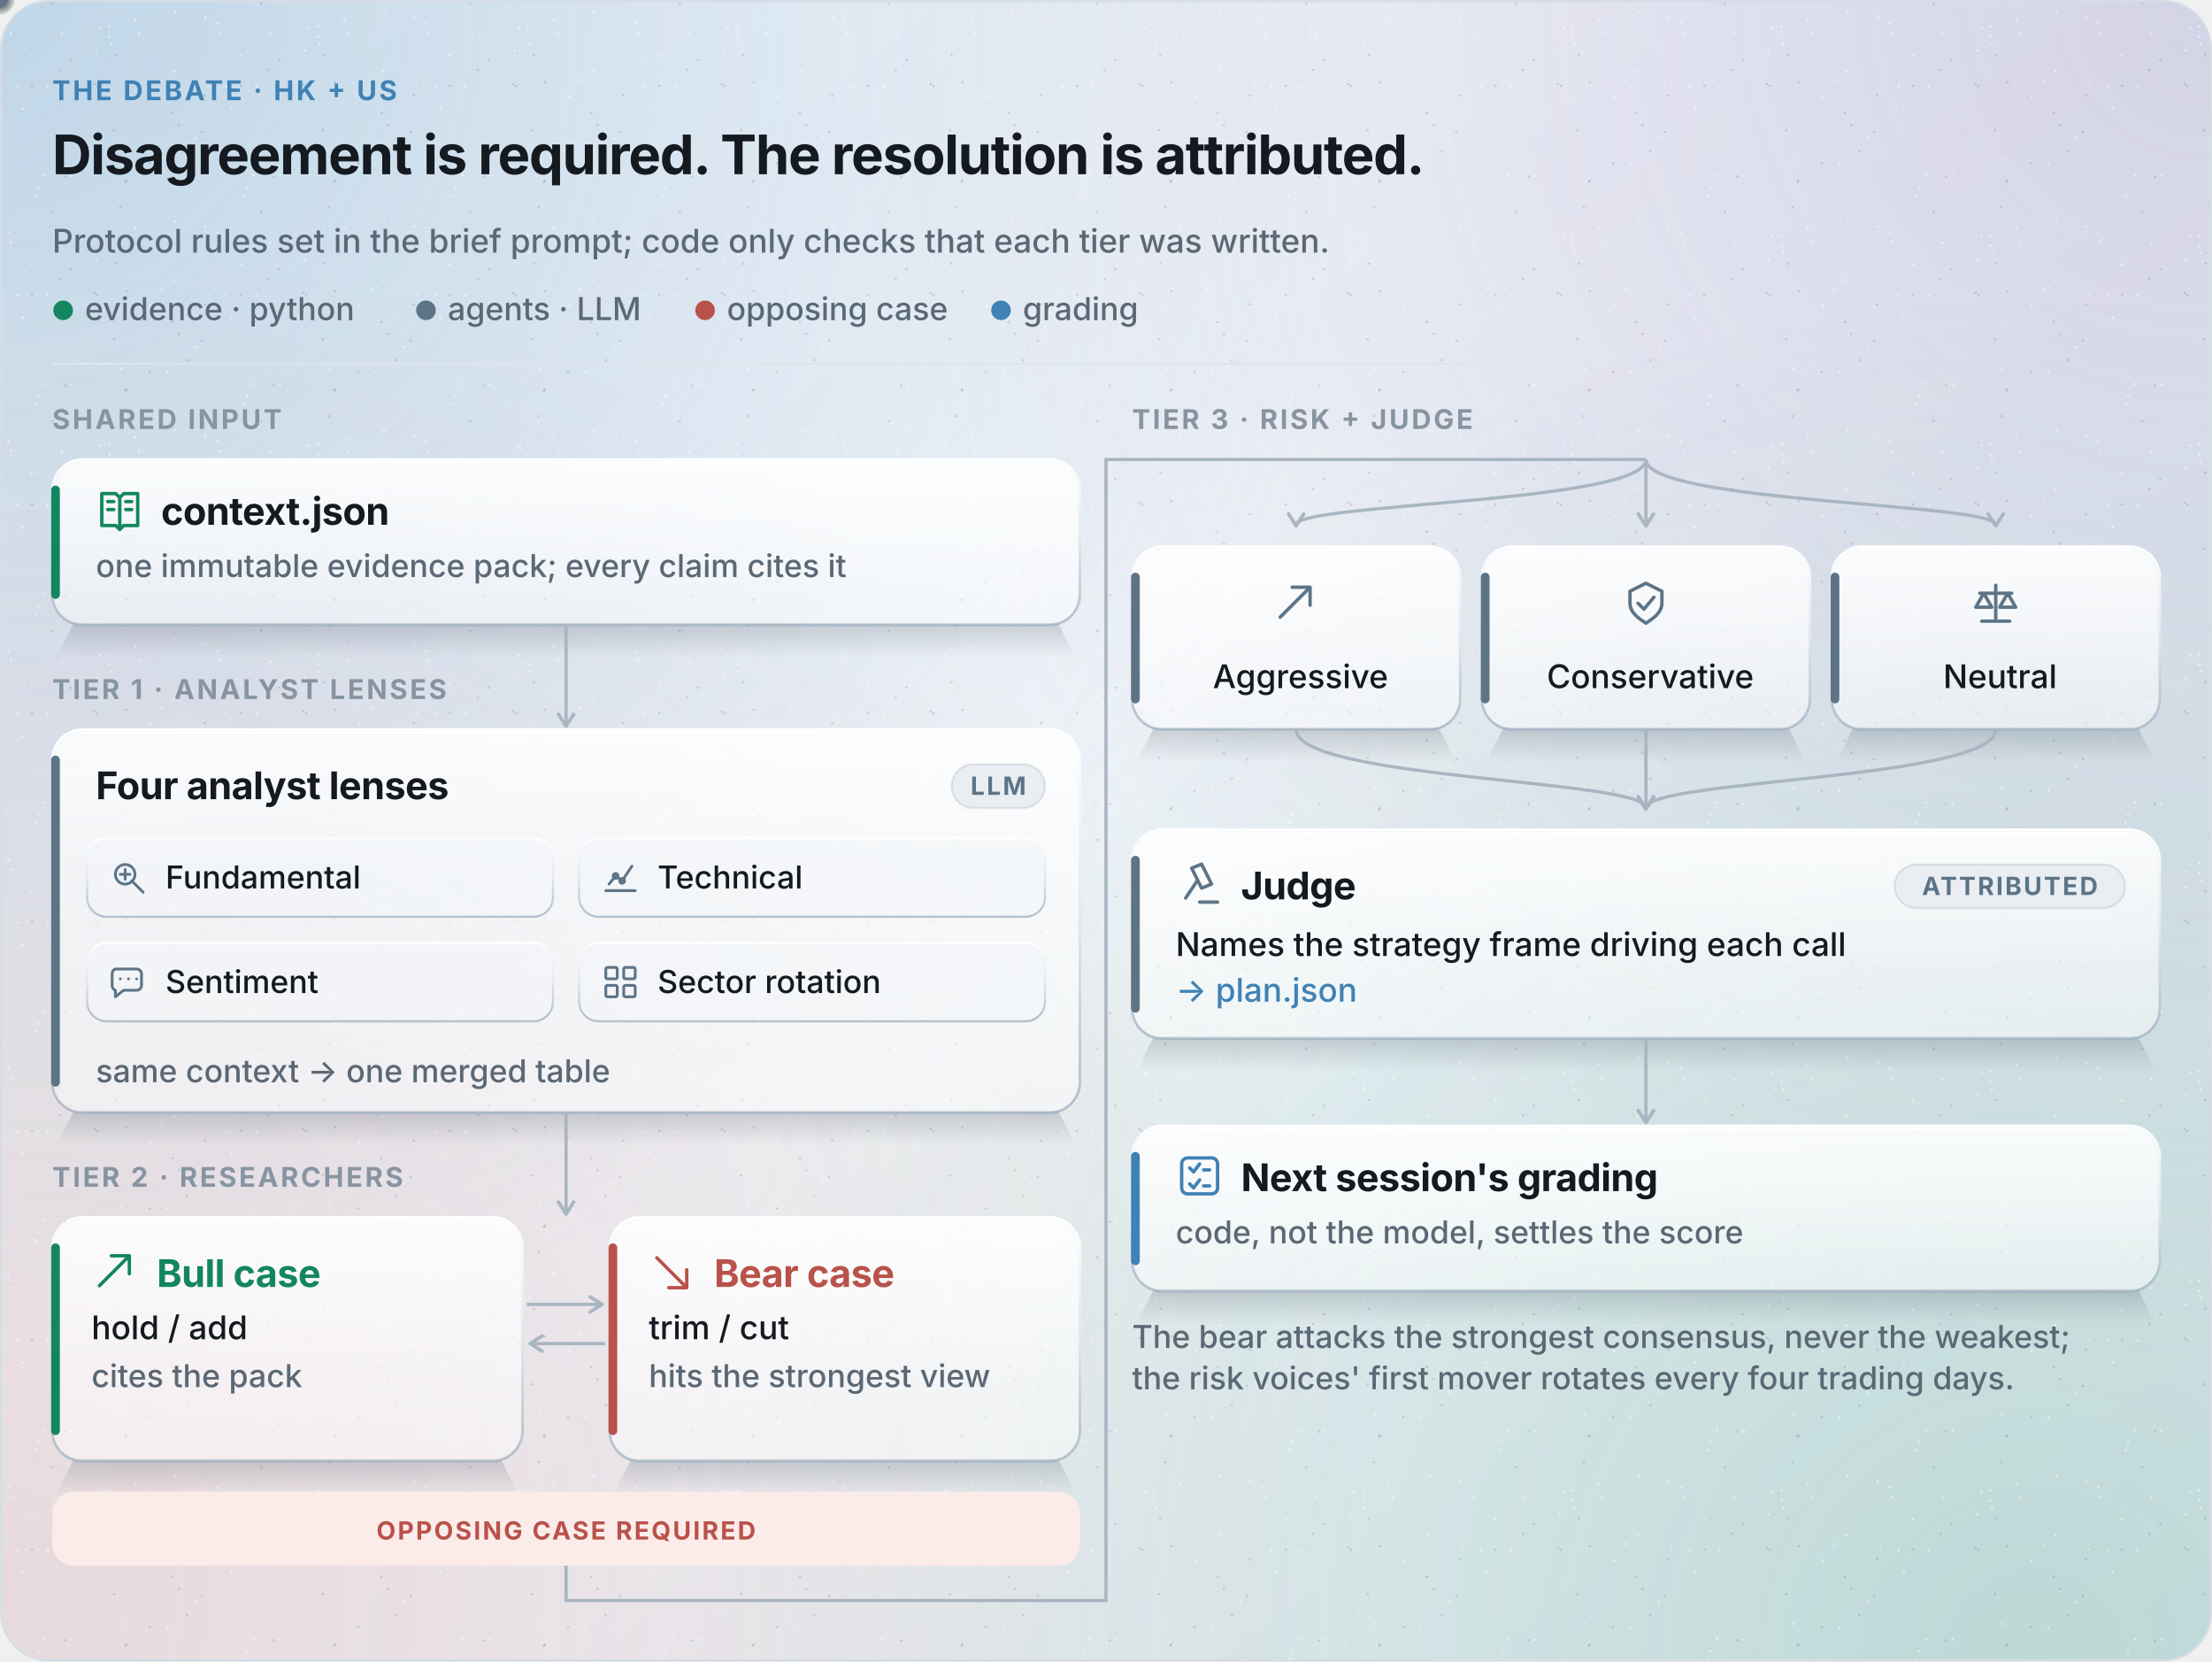
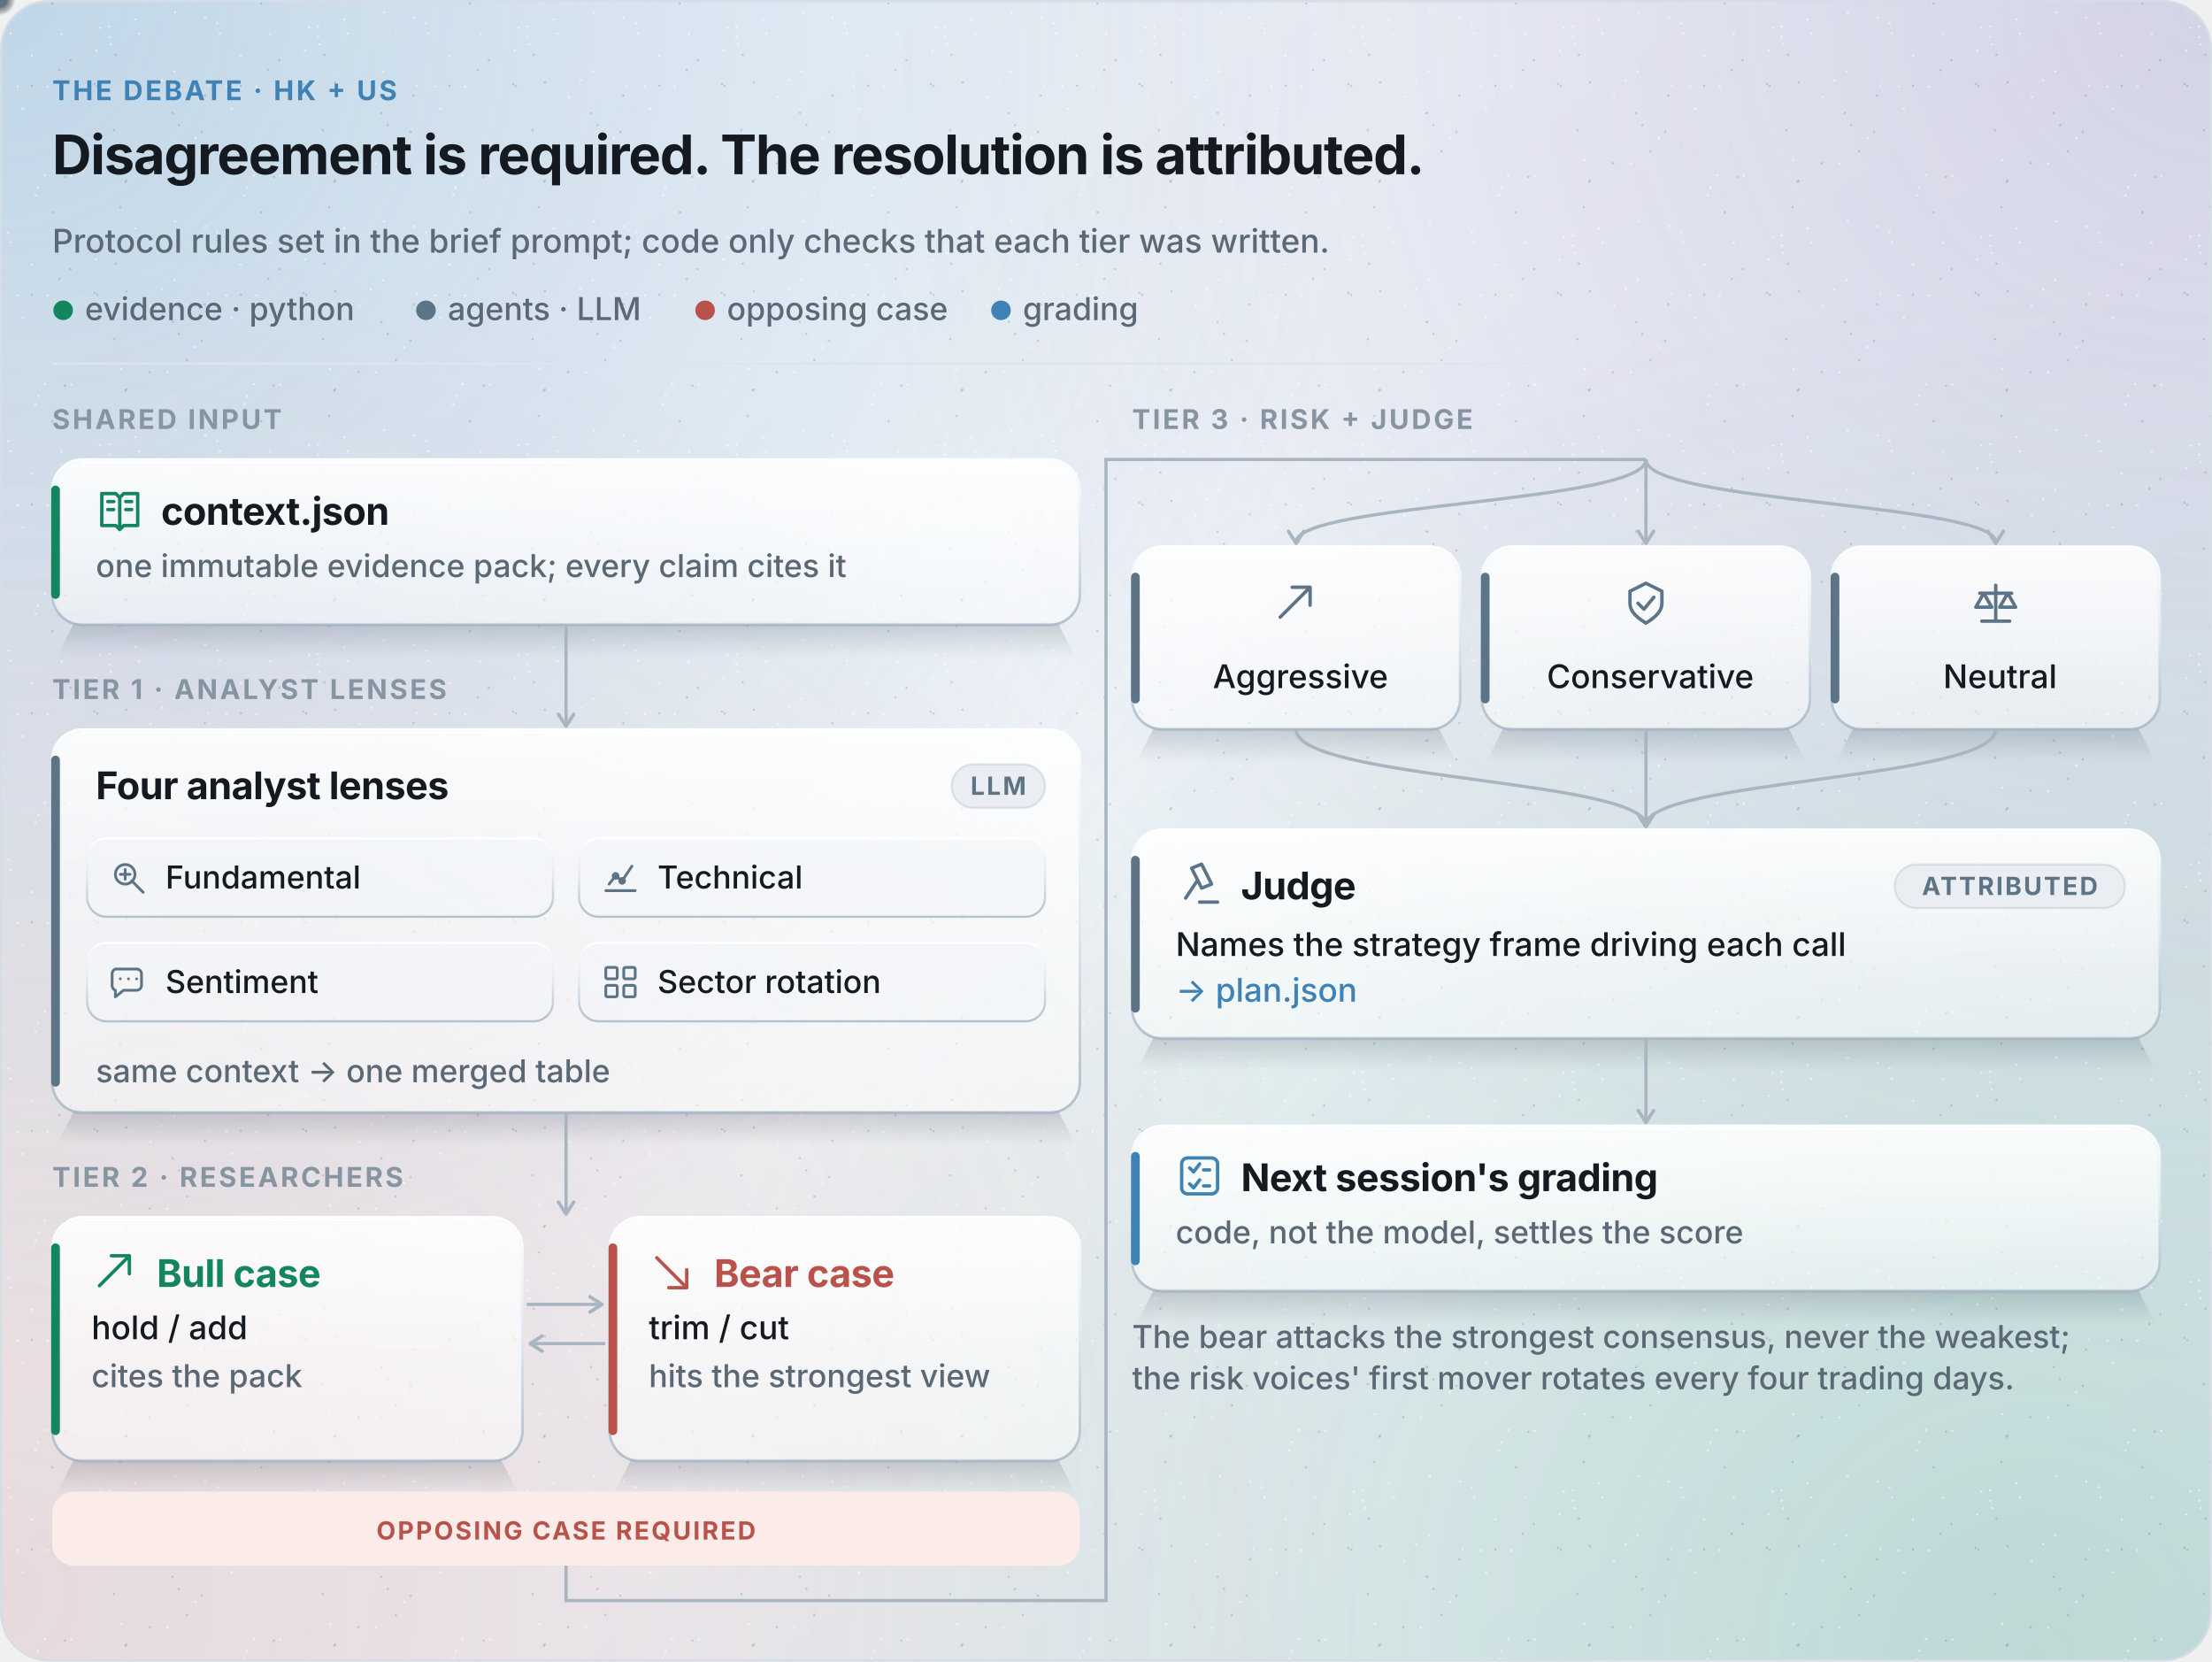
<svg xmlns="http://www.w3.org/2000/svg" xmlns:xlink="http://www.w3.org/1999/xlink" width="1016" height="763" viewBox="0 0 1016 763" role="img" aria-labelledby="title desc">
  <defs>
    <linearGradient id="page" x1="0" y1="0" x2="1" y2="1">
      <stop offset="0" stop-color="#f7f9fc" />
      <stop offset=".6" stop-color="#eef2f7" />
      <stop offset="1" stop-color="#e6ecf3" />
    </linearGradient>
    <radialGradient id="field-blue" cx="0" cy="0" r="629.92" gradientUnits="userSpaceOnUse">
      <stop offset="0" stop-color="#3f82b5" stop-opacity="0.3" />
      <stop offset="1" stop-color="#3f82b5" stop-opacity="0" />
    </radialGradient>
    <radialGradient id="field-violet" cx="1016" cy="0" r="629.92" gradientUnits="userSpaceOnUse">
      <stop offset="0" stop-color="#6f64a8" stop-opacity="0.22" />
      <stop offset="1" stop-color="#6f64a8" stop-opacity="0" />
    </radialGradient>
    <radialGradient id="field-green" cx="934.72" cy="763" r="629.92" gradientUnits="userSpaceOnUse">
      <stop offset="0" stop-color="#13865f" stop-opacity="0.2" />
      <stop offset="1" stop-color="#13865f" stop-opacity="0" />
    </radialGradient>
    <radialGradient id="field-warm" cx="0" cy="732.48" r="629.92" gradientUnits="userSpaceOnUse">
      <stop offset="0" stop-color="#b8524a" stop-opacity="0.16" />
      <stop offset="1" stop-color="#b8524a" stop-opacity="0" />
    </radialGradient>
    <pattern id="grain" width="96" height="96" patternUnits="userSpaceOnUse">
      <circle cx="32.83" cy="80.8" r=".55" fill="#ffffff" fill-opacity=".5" />
      <circle cx="21.85" cy="39.82" r=".55" fill="#ffffff" fill-opacity=".5" />
      <circle cx="29.91" cy="81.24" r=".55" fill="#22303c" fill-opacity=".16" />
      <circle cx="44.21" cy="23.3" r=".55" fill="#ffffff" fill-opacity=".5" />
      <circle cx="94.19" cy="43.92" r=".55" fill="#22303c" fill-opacity=".16" />
      <circle cx="14.73" cy="39.42" r=".55" fill="#22303c" fill-opacity=".16" />
      <circle cx="32.39" cy="27.72" r=".55" fill="#22303c" fill-opacity=".16" />
      <circle cx="44.77" cy="39.54" r=".55" fill="#22303c" fill-opacity=".16" />
      <circle cx="55.71" cy="73.6" r=".55" fill="#ffffff" fill-opacity=".5" />
      <circle cx="80.57" cy="5.74" r=".55" fill="#ffffff" fill-opacity=".5" />
      <circle cx="74.55" cy="36.92" r=".55" fill="#ffffff" fill-opacity=".5" />
      <circle cx="58.13" cy="37.86" r=".55" fill="#22303c" fill-opacity=".16" />
      <circle cx="53.07" cy="25.2" r=".55" fill="#22303c" fill-opacity=".16" />
      <circle cx="27.37" cy="32.22" r=".55" fill="#22303c" fill-opacity=".16" />
      <circle cx="10.47" cy="49.96" r=".55" fill="#ffffff" fill-opacity=".5" />
      <circle cx="24.13" cy="1.62" r=".55" fill="#22303c" fill-opacity=".16" />
      <circle cx="58.11" cy="83.04" r=".55" fill="#22303c" fill-opacity=".16" />
      <circle cx="50.97" cy="20.3" r=".55" fill="#ffffff" fill-opacity=".5" />
      <circle cx="28.31" cy="15.64" r=".55" fill="#ffffff" fill-opacity=".5" />
      <circle cx="82.29" cy="57.54" r=".55" fill="#22303c" fill-opacity=".16" />
      <circle cx="8.11" cy="39.76" r=".55" fill="#ffffff" fill-opacity=".5" />
      <circle cx="50.25" cy="12.22" r=".55" fill="#ffffff" fill-opacity=".5" />
      <circle cx="3.91" cy="10.76" r=".55" fill="#ffffff" fill-opacity=".5" />
      <circle cx="68.77" cy="75.06" r=".55" fill="#22303c" fill-opacity=".16" />
      <circle cx="50.27" cy="16.96" r=".55" fill="#ffffff" fill-opacity=".5" />
      <circle cx="17.53" cy="86.06" r=".55" fill="#ffffff" fill-opacity=".5" />
      <circle cx="79.35" cy="51.96" r=".55" fill="#22303c" fill-opacity=".16" />
      <circle cx="85.97" cy="69.54" r=".55" fill="#22303c" fill-opacity=".16" />
      <circle cx="55.31" cy="95.28" r=".55" fill="#22303c" fill-opacity=".16" />
      <circle cx="20.65" cy="80.54" r=".55" fill="#ffffff" fill-opacity=".5" />
      <circle cx="52.39" cy="59.88" r=".55" fill="#22303c" fill-opacity=".16" />
      <circle cx="62.21" cy="8.98" r=".55" fill="#ffffff" fill-opacity=".5" />
      <circle cx="89.79" cy="63.52" r=".55" fill="#ffffff" fill-opacity=".5" />
      <circle cx="80.09" cy="32.78" r=".55" fill="#ffffff" fill-opacity=".5" />
      <circle cx="4.95" cy="15.32" r=".55" fill="#ffffff" fill-opacity=".5" />
      <circle cx="76.85" cy="75.14" r=".55" fill="#ffffff" fill-opacity=".5" />
      <circle cx="69.23" cy="44.56" r=".55" fill="#ffffff" fill-opacity=".5" />
      <circle cx="57.61" cy="83.58" r=".55" fill="#22303c" fill-opacity=".16" />
      <circle cx="16.39" cy="89.8" r=".55" fill="#ffffff" fill-opacity=".5" />
      <circle cx="92.77" cy="60.66" r=".55" fill="#22303c" fill-opacity=".16" />
      <circle cx="46.11" cy="12.8" r=".55" fill="#ffffff" fill-opacity=".5" />
      <circle cx="14.65" cy="25.58" r=".55" fill="#ffffff" fill-opacity=".5" />
      <circle cx="94.39" cy="8.12" r=".55" fill="#ffffff" fill-opacity=".5" />
      <circle cx="63.89" cy="15.46" r=".55" fill="#ffffff" fill-opacity=".5" />
      <circle cx="43.47" cy="38.64" r=".55" fill="#22303c" fill-opacity=".16" />
      <circle cx="95.85" cy="39.26" r=".55" fill="#ffffff" fill-opacity=".5" />
    </pattern>
    <linearGradient id="glass" x1="0" y1="0" x2="0" y2="1">
      <stop offset="0" stop-color="#ffffff" stop-opacity=".74" />
      <stop offset="1" stop-color="#ffffff" stop-opacity=".48" />
    </linearGradient>
    <linearGradient id="glass-blue" x1="0" y1="0" x2="0" y2="1">
      <stop offset="0" stop-color="#e8f1f8" stop-opacity=".88" />
      <stop offset="1" stop-color="#e8f1f8" stop-opacity=".60" />
    </linearGradient>
    <linearGradient id="glass-green" x1="0" y1="0" x2="0" y2="1">
      <stop offset="0" stop-color="#e6f4ee" stop-opacity=".88" />
      <stop offset="1" stop-color="#e6f4ee" stop-opacity=".60" />
    </linearGradient>
    <linearGradient id="glass-warm" x1="0" y1="0" x2="0" y2="1">
      <stop offset="0" stop-color="#fbecea" stop-opacity=".88" />
      <stop offset="1" stop-color="#fbecea" stop-opacity=".60" />
    </linearGradient>
    <linearGradient id="glass-slate" x1="0" y1="0" x2="0" y2="1">
      <stop offset="0" stop-color="#eaeef2" stop-opacity=".88" />
      <stop offset="1" stop-color="#eaeef2" stop-opacity=".60" />
    </linearGradient>
    <linearGradient id="glass-violet" x1="0" y1="0" x2="0" y2="1">
      <stop offset="0" stop-color="#efedf7" stop-opacity=".88" />
      <stop offset="1" stop-color="#efedf7" stop-opacity=".60" />
    </linearGradient>
    <linearGradient id="sheen" x1="0" y1="0" x2="0" y2="1">
      <stop offset="0" stop-color="#ffffff" stop-opacity=".55" />
      <stop offset="1" stop-color="#ffffff" stop-opacity="0" />
    </linearGradient>
    <linearGradient id="rim" x1="0" y1="0" x2="0" y2="1">
      <stop offset="0" stop-color="#ffffff" stop-opacity=".95" />
      <stop offset=".5" stop-color="#dfe7ef" stop-opacity=".9" />
      <stop offset="1" stop-color="#9fb0c0" stop-opacity=".75" />
    </linearGradient>
    <linearGradient id="lift" x1="0" y1="0" x2="0" y2="1">
      <stop offset="0" stop-color="#1c2b3a" stop-opacity=".17" />
      <stop offset="1" stop-color="#1c2b3a" stop-opacity="0" />
    </linearGradient>
    <linearGradient id="rule" x1="24" y1="0" x2="992" y2="0" gradientUnits="userSpaceOnUse">
      <stop offset=".5" stop-color="#dde4eb" />
      <stop offset="1" stop-color="#dde4eb" stop-opacity="0" />
    </linearGradient>
    <radialGradient id="glow-blue">
      <stop offset=".4" stop-color="#3f82b5" stop-opacity=".36" />
      <stop offset=".72" stop-color="#3f82b5" stop-opacity=".14" />
      <stop offset="1" stop-color="#3f82b5" stop-opacity="0" />
    </radialGradient>
    <radialGradient id="glow-green">
      <stop offset=".4" stop-color="#13865f" stop-opacity=".36" />
      <stop offset=".72" stop-color="#13865f" stop-opacity=".14" />
      <stop offset="1" stop-color="#13865f" stop-opacity="0" />
    </radialGradient>
    <radialGradient id="glow-warm">
      <stop offset=".4" stop-color="#b8524a" stop-opacity=".36" />
      <stop offset=".72" stop-color="#b8524a" stop-opacity=".14" />
      <stop offset="1" stop-color="#b8524a" stop-opacity="0" />
    </radialGradient>
    <radialGradient id="glow-slate">
      <stop offset=".4" stop-color="#5d7487" stop-opacity=".36" />
      <stop offset=".72" stop-color="#5d7487" stop-opacity=".14" />
      <stop offset="1" stop-color="#5d7487" stop-opacity="0" />
    </radialGradient>
    <radialGradient id="glow-violet">
      <stop offset=".4" stop-color="#6f64a8" stop-opacity=".36" />
      <stop offset=".72" stop-color="#6f64a8" stop-opacity=".14" />
      <stop offset="1" stop-color="#6f64a8" stop-opacity="0" />
    </radialGradient>
    <marker id="arr" markerWidth="10" markerHeight="10" refX="6" refY="5" orient="auto" markerUnits="userSpaceOnUse">
      <path d="M1 1.5L6.5 5L1 8.5" fill="none" stroke="#a9b6c2" stroke-width="1.6" stroke-linecap="round" stroke-linejoin="round" />
    </marker>
    <style>text{font-family:-apple-system,BlinkMacSystemFont,"SF Pro Text","Segoe UI",Inter,Roboto,"Helvetica Neue",Arial,sans-serif}.kick{font-size:12.5px;font-weight:700}.title{font-size:25px;font-weight:750}.sub{font-size:15px;font-weight:450}.h{font-size:17.5px;font-weight:700}.b{font-size:15px;font-weight:450}.m{font-size:14.5px;font-weight:450}.code{font-size:13.5px;font-weight:500}.tag{font-size:11.5px;font-weight:700}.kick{letter-spacing:1.1px}.title{letter-spacing:-.5px}.h{letter-spacing:-.2px}.tag{letter-spacing:.9px}.code{font-family:ui-monospace,SFMono-Regular,Menlo,Consolas,"Liberation Mono",monospace}.breathe{animation:breathe 2.4s ease-in-out infinite}@keyframes breathe{50%{opacity:.35}}@media (prefers-reduced-motion:reduce){.pulse{display:none}.breathe,.sweep{animation:none}}</style>
  </defs>
  <rect x=".5" y=".5" width="1015" height="762" rx="22" fill="url(#page)" />
  <rect x=".5" y=".5" width="1015" height="762" rx="22" fill="url(#field-blue)" />
  <rect x=".5" y=".5" width="1015" height="762" rx="22" fill="url(#field-violet)" />
  <rect x=".5" y=".5" width="1015" height="762" rx="22" fill="url(#field-green)" />
  <rect x=".5" y=".5" width="1015" height="762" rx="22" fill="url(#field-warm)" />
  <rect x=".5" y=".5" width="1015" height="762" rx="22" fill="url(#grain)" stroke="#d5dde6" />
  <text x="24" y="46" class="kick">
    <tspan fill="#3f82b5">THE DEBATE · HK + US</tspan>
  </text>
  <text x="24" y="80" class="title">
    <tspan fill="#151a21">Disagreement is required. The resolution is attributed.</tspan>
  </text>
  <text x="24" y="116" class="sub">
    <tspan fill="#5b6875">Protocol rules set in the brief prompt; code only checks that each tier was written.</tspan>
  </text>
  <circle cx="29" cy="142.5" r="4.5" fill="#13865f" />
  <text x="39" y="147" class="m">
    <tspan fill="#5b6875">evidence · python</tspan>
  </text>
  <circle cx="195.645" cy="142.5" r="4.5" fill="#5d7487" />
  <text x="205.645" y="147" class="m">
    <tspan fill="#5b6875">agents · LLM</tspan>
  </text>
  <circle cx="323.865" cy="142.5" r="4.5" fill="#b8524a" />
  <text x="333.865" y="147" class="m">
    <tspan fill="#5b6875">opposing case</tspan>
  </text>
  <circle cx="459.77" cy="142.5" r="4.5" fill="#3f82b5" />
  <text x="469.77" y="147" class="m">
    <tspan fill="#5b6875">grading</tspan>
  </text>
  <path d="M24 167H992" stroke="url(#rule)" />
  <g transform="translate(0 0)">
    <text x="24" y="197" class="kick">
      <tspan fill="#8794a1">SHARED INPUT</tspan>
    </text>
    <path d="M34 286H486L494 302H26Z" fill="url(#lift)" />
    <rect x="24" y="211" width="472" height="76" rx="14" fill="url(#glass)" stroke="url(#rim)" stroke-width="1.2" />
    <rect class="sheen" x="25" y="212" width="470" height="64" rx="13" fill="url(#sheen)" />
    <path d="M38 212.4H482" stroke="#ffffff" stroke-opacity=".95" stroke-linecap="round" />
    <path d="M25.5 225V273" stroke="#13865f" stroke-width="4" stroke-linecap="round" />
    <g class="hero-icon" data-icon="book" transform="translate(44 223) scale(0.916667)" fill="none" stroke="#13865f" stroke-width="1.7" stroke-linecap="round" stroke-linejoin="round" aria-hidden="true">
      <path d="M3 4h7l2 2 2-2h7v16h-7l-2 2-2-2H3ZM12 6v16M6 8h3m-3 4h3m6-4h3m-3 4h3" />
    </g>
    <text x="74" y="241" class="h">
      <tspan fill="#151a21">context.json</tspan>
    </text>
    <text x="44" y="265" class="m">
      <tspan fill="#5b6875">one immutable evidence pack; every claim cites it</tspan>
    </text>
    <text x="24" y="321" class="kick">
      <tspan fill="#8794a1">TIER 1 · ANALYST LENSES</tspan>
    </text>
    <path id="w1" d="M260 287V333" fill="none" stroke="#a9b6c2" stroke-width="1.5" marker-end="url(#arr)" />
    <circle class="pulse" r="7" fill="url(#glow-slate)">
      <animateMotion dur="2.2s" begin="0.00s" repeatCount="indefinite" keyPoints="0;1" keyTimes="0;1" calcMode="spline" keySplines=".45 0 .55 1">
        <mpath href="#w1" xlink:href="#w1" />
      </animateMotion>
    </circle>
    <circle class="pulse" r="3.4" fill="#5d7487">
      <animateMotion dur="2.2s" begin="0.00s" repeatCount="indefinite" keyPoints="0;1" keyTimes="0;1" calcMode="spline" keySplines=".45 0 .55 1">
        <mpath href="#w1" xlink:href="#w1" />
      </animateMotion>
    </circle>
    <path d="M34 510H486L494 526H26Z" fill="url(#lift)" />
    <rect x="24" y="335" width="472" height="176" rx="14" fill="url(#glass)" stroke="url(#rim)" stroke-width="1.2" />
    <rect class="sheen" x="25" y="336" width="470" height="64" rx="13" fill="url(#sheen)" />
    <path d="M38 336.4H482" stroke="#ffffff" stroke-opacity=".95" stroke-linecap="round" />
    <path d="M25.5 349V497" stroke="#5d7487" stroke-width="4" stroke-linecap="round" />
    <text x="44" y="367" class="h">
      <tspan fill="#151a21">Four analyst lenses</tspan>
    </text>
    <rect x="437.09" y="351" width="42.91" height="20" rx="10" fill="#eaeef2" stroke="#5d7487" stroke-opacity=".16" />
    <text x="458.545" y="365" class="tag" text-anchor="middle">
      <tspan fill="#5d7487">LLM</tspan>
    </text>
    <rect x="40" y="385" width="214" height="36" rx="9" fill="#f2f5f8" fill-opacity=".62" stroke="url(#rim)" />
    <g class="hero-icon" data-icon="lens" transform="translate(50 394) scale(0.75)" fill="none" stroke="#5d7487" stroke-width="1.7" stroke-linecap="round" stroke-linejoin="round" aria-hidden="true">
      <circle cx="10" cy="10" r="6" />
      <path d="M14 14l7 7M7 10h6m-3-3v6" />
    </g>
    <text x="76" y="408" class="m">
      <tspan fill="#151a21">Fundamental</tspan>
    </text>
    <rect x="266" y="385" width="214" height="36" rx="9" fill="#f2f5f8" fill-opacity=".62" stroke="url(#rim)" />
    <g class="hero-icon" data-icon="factor" transform="translate(276 394) scale(0.75)" fill="none" stroke="#5d7487" stroke-width="1.7" stroke-linecap="round" stroke-linejoin="round" aria-hidden="true">
      <path d="M3 20h18M5 16l4-5 4 3 6-9" />
      <circle cx="9" cy="11" r="1.5" />
      <circle cx="13" cy="14" r="1.5" />
    </g>
    <text x="302" y="408" class="m">
      <tspan fill="#151a21">Technical</tspan>
    </text>
    <rect x="40" y="433" width="214" height="36" rx="9" fill="#f2f5f8" fill-opacity=".62" stroke="url(#rim)" />
    <g class="hero-icon" data-icon="chat" transform="translate(50 442) scale(0.75)" fill="none" stroke="#5d7487" stroke-width="1.7" stroke-linecap="round" stroke-linejoin="round" aria-hidden="true">
      <path d="M4 4h13a3 3 0 0 1 3 3v7a3 3 0 0 1-3 3H9l-5 4v-4a3 3 0 0 1-2-3V7a3 3 0 0 1 2-3Z" />
      <path d="M7 10h.01m5 0h.01m5 0h.01" />
    </g>
    <text x="76" y="456" class="m">
      <tspan fill="#151a21">Sentiment</tspan>
    </text>
    <rect x="266" y="433" width="214" height="36" rx="9" fill="#f2f5f8" fill-opacity=".62" stroke="url(#rim)" />
    <g class="hero-icon" data-icon="sector" transform="translate(276 442) scale(0.75)" fill="none" stroke="#5d7487" stroke-width="1.7" stroke-linecap="round" stroke-linejoin="round" aria-hidden="true">
      <rect x="3" y="3" width="7" height="7" rx="1" />
      <rect x="14" y="3" width="7" height="7" rx="1" />
      <rect x="3" y="14" width="7" height="7" rx="1" />
      <rect x="14" y="14" width="7" height="7" rx="1" />
    </g>
    <text x="302" y="456" class="m">
      <tspan fill="#151a21">Sector rotation</tspan>
    </text>
    <text x="44" y="497" class="m">
      <tspan fill="#5b6875">same context → one merged table</tspan>
    </text>
    <text x="24" y="545" class="kick">
      <tspan fill="#8794a1">TIER 2 · RESEARCHERS</tspan>
    </text>
    <path id="w2" d="M260 511V557" fill="none" stroke="#a9b6c2" stroke-width="1.5" marker-end="url(#arr)" />
    <circle class="pulse" r="7" fill="url(#glow-slate)">
      <animateMotion dur="2.2s" begin="0.00s" repeatCount="indefinite" keyPoints="0;1" keyTimes="0;1" calcMode="spline" keySplines=".45 0 .55 1">
        <mpath href="#w2" xlink:href="#w2" />
      </animateMotion>
    </circle>
    <circle class="pulse" r="3.4" fill="#5d7487">
      <animateMotion dur="2.2s" begin="0.00s" repeatCount="indefinite" keyPoints="0;1" keyTimes="0;1" calcMode="spline" keySplines=".45 0 .55 1">
        <mpath href="#w2" xlink:href="#w2" />
      </animateMotion>
    </circle>
    <path d="M34 670H230L238 686H26Z" fill="url(#lift)" />
    <rect x="24" y="559" width="216" height="112" rx="14" fill="url(#glass)" stroke="url(#rim)" stroke-width="1.2" />
    <rect class="sheen" x="25" y="560" width="214" height="64" rx="13" fill="url(#sheen)" />
    <path d="M38 560.4H226" stroke="#ffffff" stroke-opacity=".95" stroke-linecap="round" />
    <path d="M25.5 573V657" stroke="#13865f" stroke-width="4" stroke-linecap="round" />
    <g class="hero-icon" data-icon="up" transform="translate(42 573) scale(0.916667)" fill="none" stroke="#13865f" stroke-width="1.7" stroke-linecap="round" stroke-linejoin="round" aria-hidden="true">
      <path d="M4 19L19 4M10 4h9v9" />
    </g>
    <text x="72" y="591" class="h">
      <tspan fill="#13865f">Bull case</tspan>
    </text>
    <text x="42" y="615" class="b">
      <tspan fill="#151a21">hold / add</tspan>
    </text>
    <text x="42" y="637" class="m">
      <tspan fill="#5b6875">cites the pack</tspan>
    </text>
    <path d="M290 670H486L494 686H282Z" fill="url(#lift)" />
    <rect x="280" y="559" width="216" height="112" rx="14" fill="url(#glass)" stroke="url(#rim)" stroke-width="1.2" />
    <rect class="sheen" x="281" y="560" width="214" height="64" rx="13" fill="url(#sheen)" />
    <path d="M294 560.4H482" stroke="#ffffff" stroke-opacity=".95" stroke-linecap="round" />
    <path d="M281.5 573V657" stroke="#b8524a" stroke-width="4" stroke-linecap="round" />
    <g class="hero-icon" data-icon="down" transform="translate(298 573) scale(0.916667)" fill="none" stroke="#b8524a" stroke-width="1.7" stroke-linecap="round" stroke-linejoin="round" aria-hidden="true">
      <path d="M4 5l15 15M10 20h9v-9" />
    </g>
    <text x="328" y="591" class="h">
      <tspan fill="#b8524a">Bear case</tspan>
    </text>
    <text x="298" y="615" class="b">
      <tspan fill="#151a21">trim / cut</tspan>
    </text>
    <text x="298" y="637" class="m">
      <tspan fill="#5b6875">hits the strongest view</tspan>
    </text>
    <path id="w3" d="M242 599H276" fill="none" stroke="#a9b6c2" stroke-width="1.5" marker-end="url(#arr)" />
    <circle class="pulse" r="7" fill="url(#glow-green)">
      <animateMotion dur="1.3s" begin="0.00s" repeatCount="indefinite" keyPoints="0;1" keyTimes="0;1" calcMode="spline" keySplines=".45 0 .55 1">
        <mpath href="#w3" xlink:href="#w3" />
      </animateMotion>
    </circle>
    <circle class="pulse" r="3.4" fill="#13865f">
      <animateMotion dur="1.3s" begin="0.00s" repeatCount="indefinite" keyPoints="0;1" keyTimes="0;1" calcMode="spline" keySplines=".45 0 .55 1">
        <mpath href="#w3" xlink:href="#w3" />
      </animateMotion>
    </circle>
    <path id="w4" d="M278 617H244" fill="none" stroke="#a9b6c2" stroke-width="1.5" marker-end="url(#arr)" />
    <circle class="pulse" r="7" fill="url(#glow-warm)">
      <animateMotion dur="1.3s" begin="-0.65s" repeatCount="indefinite" keyPoints="0;1" keyTimes="0;1" calcMode="spline" keySplines=".45 0 .55 1">
        <mpath href="#w4" xlink:href="#w4" />
      </animateMotion>
    </circle>
    <circle class="pulse" r="3.4" fill="#b8524a">
      <animateMotion dur="1.3s" begin="-0.65s" repeatCount="indefinite" keyPoints="0;1" keyTimes="0;1" calcMode="spline" keySplines=".45 0 .55 1">
        <mpath href="#w4" xlink:href="#w4" />
      </animateMotion>
    </circle>
    <rect x="24" y="685" width="472" height="34" rx="10" fill="#fbecea" />
    <text x="260" y="707" class="tag" text-anchor="middle">
      <tspan fill="#b8524a">OPPOSING CASE REQUIRED</tspan>
    </text>
  </g>
  <path id="w5" d="M260 719V735H508V211H756" fill="none" stroke="#a9b6c2" stroke-width="1.5" />
  <circle class="pulse" r="7" fill="url(#glow-slate)">
    <animateMotion dur="3.2s" begin="0.00s" repeatCount="indefinite" keyPoints="0;1" keyTimes="0;1" calcMode="spline" keySplines=".45 0 .55 1">
      <mpath href="#w5" xlink:href="#w5" />
    </animateMotion>
  </circle>
  <circle class="pulse" r="3.4" fill="#5d7487">
    <animateMotion dur="3.2s" begin="0.00s" repeatCount="indefinite" keyPoints="0;1" keyTimes="0;1" calcMode="spline" keySplines=".45 0 .55 1">
      <mpath href="#w5" xlink:href="#w5" />
    </animateMotion>
  </circle>
  <g transform="translate(496 -556)">
    <text x="24" y="753" class="kick">
      <tspan fill="#8794a1">TIER 3 · RISK + JUDGE</tspan>
    </text>
-     <path id="w6" d="M260 767C260 787 99.333 787 99.333 797" fill="none" stroke="#a9b6c2" stroke-width="1.5" marker-end="url(#arr)" />
+     <path id="w6" d="M260 767C260 787 99.333 787 99.333 805" fill="none" stroke="#a9b6c2" stroke-width="1.5" marker-end="url(#arr)" />
    <circle class="pulse" r="7" fill="url(#glow-slate)">
      <animateMotion dur="1.8s" begin="-0.00s" repeatCount="indefinite" keyPoints="0;1" keyTimes="0;1" calcMode="spline" keySplines=".45 0 .55 1">
        <mpath href="#w6" xlink:href="#w6" />
      </animateMotion>
    </circle>
    <circle class="pulse" r="3.4" fill="#5d7487">
      <animateMotion dur="1.8s" begin="-0.00s" repeatCount="indefinite" keyPoints="0;1" keyTimes="0;1" calcMode="spline" keySplines=".45 0 .55 1">
        <mpath href="#w6" xlink:href="#w6" />
      </animateMotion>
    </circle>
    <path d="M34 890H164.667L172.667 906H26Z" fill="url(#lift)" />
    <rect x="24" y="807" width="150.667" height="84" rx="14" fill="url(#glass)" stroke="url(#rim)" stroke-width="1.2" />
    <rect class="sheen" x="25" y="808" width="148.667" height="64" rx="13" fill="url(#sheen)" />
    <path d="M38 808.4H160.667" stroke="#ffffff" stroke-opacity=".95" stroke-linecap="round" />
    <path d="M25.5 821V877" stroke="#5d7487" stroke-width="4" stroke-linecap="round" />
    <g class="hero-icon" data-icon="up" transform="translate(88.3333 822) scale(0.916667)" fill="none" stroke="#5d7487" stroke-width="1.7" stroke-linecap="round" stroke-linejoin="round" aria-hidden="true">
      <path d="M4 19L19 4M10 4h9v9" />
    </g>
    <text x="101.333" y="872" class="b" text-anchor="middle">
      <tspan fill="#151a21">Aggressive</tspan>
    </text>
-     <path id="w7" d="M260 767C260 787 260 787 260 797" fill="none" stroke="#a9b6c2" stroke-width="1.5" marker-end="url(#arr)" />
+     <path id="w7" d="M260 767C260 787 260 787 260 805" fill="none" stroke="#a9b6c2" stroke-width="1.5" marker-end="url(#arr)" />
    <circle class="pulse" r="7" fill="url(#glow-slate)">
      <animateMotion dur="1.8s" begin="-0.50s" repeatCount="indefinite" keyPoints="0;1" keyTimes="0;1" calcMode="spline" keySplines=".45 0 .55 1">
        <mpath href="#w7" xlink:href="#w7" />
      </animateMotion>
    </circle>
    <circle class="pulse" r="3.4" fill="#5d7487">
      <animateMotion dur="1.8s" begin="-0.50s" repeatCount="indefinite" keyPoints="0;1" keyTimes="0;1" calcMode="spline" keySplines=".45 0 .55 1">
        <mpath href="#w7" xlink:href="#w7" />
      </animateMotion>
    </circle>
    <path d="M194.667 890H325.333L333.333 906H186.667Z" fill="url(#lift)" />
    <rect x="184.667" y="807" width="150.667" height="84" rx="14" fill="url(#glass)" stroke="url(#rim)" stroke-width="1.2" />
    <rect class="sheen" x="185.667" y="808" width="148.667" height="64" rx="13" fill="url(#sheen)" />
    <path d="M198.667 808.4H321.333" stroke="#ffffff" stroke-opacity=".95" stroke-linecap="round" />
    <path d="M186.167 821V877" stroke="#5d7487" stroke-width="4" stroke-linecap="round" />
    <g class="hero-icon" data-icon="shield" transform="translate(249 822) scale(0.916667)" fill="none" stroke="#5d7487" stroke-width="1.7" stroke-linecap="round" stroke-linejoin="round" aria-hidden="true">
      <path d="M12 2l8 4v6c0 5-5 8-8 10-3-2-8-5-8-10V6ZM8 12l3 3 5-6" />
    </g>
    <text x="262" y="872" class="b" text-anchor="middle">
      <tspan fill="#151a21">Conservative</tspan>
    </text>
-     <path id="w8" d="M260 767C260 787 420.667 787 420.667 797" fill="none" stroke="#a9b6c2" stroke-width="1.5" marker-end="url(#arr)" />
+     <path id="w8" d="M260 767C260 787 420.667 787 420.667 805" fill="none" stroke="#a9b6c2" stroke-width="1.5" marker-end="url(#arr)" />
    <circle class="pulse" r="7" fill="url(#glow-slate)">
      <animateMotion dur="1.8s" begin="-1.00s" repeatCount="indefinite" keyPoints="0;1" keyTimes="0;1" calcMode="spline" keySplines=".45 0 .55 1">
        <mpath href="#w8" xlink:href="#w8" />
      </animateMotion>
    </circle>
    <circle class="pulse" r="3.4" fill="#5d7487">
      <animateMotion dur="1.8s" begin="-1.00s" repeatCount="indefinite" keyPoints="0;1" keyTimes="0;1" calcMode="spline" keySplines=".45 0 .55 1">
        <mpath href="#w8" xlink:href="#w8" />
      </animateMotion>
    </circle>
    <path d="M355.333 890H486L494 906H347.333Z" fill="url(#lift)" />
    <rect x="345.333" y="807" width="150.667" height="84" rx="14" fill="url(#glass)" stroke="url(#rim)" stroke-width="1.2" />
    <rect class="sheen" x="346.333" y="808" width="148.667" height="64" rx="13" fill="url(#sheen)" />
    <path d="M359.333 808.4H482" stroke="#ffffff" stroke-opacity=".95" stroke-linecap="round" />
    <path d="M346.833 821V877" stroke="#5d7487" stroke-width="4" stroke-linecap="round" />
    <g class="hero-icon" data-icon="balance" transform="translate(409.667 822) scale(0.916667)" fill="none" stroke="#5d7487" stroke-width="1.7" stroke-linecap="round" stroke-linejoin="round" aria-hidden="true">
      <path d="M12 3v17M5 21h14M4 7h16M6 7l-4 7h8Zm12 0-4 7h8Z" />
    </g>
    <text x="422.667" y="872" class="b" text-anchor="middle">
      <tspan fill="#151a21">Neutral</tspan>
    </text>
-     <path id="w9" d="M99.333 891C99.333 914 260 914 260 927" fill="none" stroke="#a9b6c2" stroke-width="1.5" marker-end="url(#arr)" />
+     <path id="w9" d="M99.333 891C99.333 914 260 914 260 935" fill="none" stroke="#a9b6c2" stroke-width="1.5" marker-end="url(#arr)" />
    <circle class="pulse" r="7" fill="url(#glow-slate)">
      <animateMotion dur="1.8s" begin="-0.30s" repeatCount="indefinite" keyPoints="0;1" keyTimes="0;1" calcMode="spline" keySplines=".45 0 .55 1">
        <mpath href="#w9" xlink:href="#w9" />
      </animateMotion>
    </circle>
    <circle class="pulse" r="3.4" fill="#5d7487">
      <animateMotion dur="1.8s" begin="-0.30s" repeatCount="indefinite" keyPoints="0;1" keyTimes="0;1" calcMode="spline" keySplines=".45 0 .55 1">
        <mpath href="#w9" xlink:href="#w9" />
      </animateMotion>
    </circle>
-     <path id="w10" d="M260 891C260 914 260 914 260 927" fill="none" stroke="#a9b6c2" stroke-width="1.5" marker-end="url(#arr)" />
+     <path id="w10" d="M260 891C260 914 260 914 260 935" fill="none" stroke="#a9b6c2" stroke-width="1.5" marker-end="url(#arr)" />
    <circle class="pulse" r="7" fill="url(#glow-slate)">
      <animateMotion dur="1.8s" begin="-0.80s" repeatCount="indefinite" keyPoints="0;1" keyTimes="0;1" calcMode="spline" keySplines=".45 0 .55 1">
        <mpath href="#w10" xlink:href="#w10" />
      </animateMotion>
    </circle>
    <circle class="pulse" r="3.4" fill="#5d7487">
      <animateMotion dur="1.8s" begin="-0.80s" repeatCount="indefinite" keyPoints="0;1" keyTimes="0;1" calcMode="spline" keySplines=".45 0 .55 1">
        <mpath href="#w10" xlink:href="#w10" />
      </animateMotion>
    </circle>
-     <path id="w11" d="M420.667 891C420.667 914 260 914 260 927" fill="none" stroke="#a9b6c2" stroke-width="1.5" marker-end="url(#arr)" />
+     <path id="w11" d="M420.667 891C420.667 914 260 914 260 935" fill="none" stroke="#a9b6c2" stroke-width="1.5" marker-end="url(#arr)" />
    <circle class="pulse" r="7" fill="url(#glow-slate)">
      <animateMotion dur="1.8s" begin="-1.30s" repeatCount="indefinite" keyPoints="0;1" keyTimes="0;1" calcMode="spline" keySplines=".45 0 .55 1">
        <mpath href="#w11" xlink:href="#w11" />
      </animateMotion>
    </circle>
    <circle class="pulse" r="3.4" fill="#5d7487">
      <animateMotion dur="1.8s" begin="-1.30s" repeatCount="indefinite" keyPoints="0;1" keyTimes="0;1" calcMode="spline" keySplines=".45 0 .55 1">
        <mpath href="#w11" xlink:href="#w11" />
      </animateMotion>
    </circle>
    <path d="M34 1032H486L494 1048H26Z" fill="url(#lift)" />
    <rect x="24" y="937" width="472" height="96" rx="14" fill="url(#glass)" stroke="url(#rim)" stroke-width="1.2" />
    <rect class="sheen" x="25" y="938" width="470" height="64" rx="13" fill="url(#sheen)" />
    <path d="M38 938.4H482" stroke="#ffffff" stroke-opacity=".95" stroke-linecap="round" />
    <path d="M25.5 951V1019" stroke="#5d7487" stroke-width="4" stroke-linecap="round" />
    <g class="hero-icon" data-icon="judge" transform="translate(44 951) scale(0.916667)" fill="none" stroke="#5d7487" stroke-width="1.7" stroke-linecap="round" stroke-linejoin="round" aria-hidden="true">
      <path d="M8 4l5-2 5 10-5 2ZM11 10l-6 9M12 21h9" />
    </g>
    <text x="74" y="969" class="h">
      <tspan fill="#151a21">Judge</tspan>
    </text>
    <rect x="374.3" y="953" width="105.7" height="20" rx="10" fill="#eaeef2" stroke="#5d7487" stroke-opacity=".16" />
    <text x="427.15" y="967" class="tag" text-anchor="middle">
      <tspan fill="#5d7487">ATTRIBUTED</tspan>
    </text>
    <text x="44" y="995" class="b">
      <tspan fill="#151a21">Names the strategy frame driving each call</tspan>
    </text>
    <text x="44" y="1016" class="b">
      <tspan fill="#3f82b5">→ plan.json</tspan>
    </text>
    <path id="w12" d="M260 1033V1071" fill="none" stroke="#a9b6c2" stroke-width="1.5" marker-end="url(#arr)" />
    <circle class="pulse" r="7" fill="url(#glow-blue)">
      <animateMotion dur="2.2s" begin="0.00s" repeatCount="indefinite" keyPoints="0;1" keyTimes="0;1" calcMode="spline" keySplines=".45 0 .55 1">
        <mpath href="#w12" xlink:href="#w12" />
      </animateMotion>
    </circle>
    <circle class="pulse" r="3.4" fill="#3f82b5">
      <animateMotion dur="2.2s" begin="0.00s" repeatCount="indefinite" keyPoints="0;1" keyTimes="0;1" calcMode="spline" keySplines=".45 0 .55 1">
        <mpath href="#w12" xlink:href="#w12" />
      </animateMotion>
    </circle>
    <circle class="pulse" r="7" fill="url(#glow-blue)">
      <animateMotion dur="2.2s" begin="-1.10s" repeatCount="indefinite" keyPoints="0;1" keyTimes="0;1" calcMode="spline" keySplines=".45 0 .55 1">
        <mpath href="#w12" xlink:href="#w12" />
      </animateMotion>
    </circle>
    <circle class="pulse" r="3.4" fill="#3f82b5">
      <animateMotion dur="2.2s" begin="-1.10s" repeatCount="indefinite" keyPoints="0;1" keyTimes="0;1" calcMode="spline" keySplines=".45 0 .55 1">
        <mpath href="#w12" xlink:href="#w12" />
      </animateMotion>
    </circle>
    <path d="M34 1148H486L494 1164H26Z" fill="url(#lift)" />
    <rect x="24" y="1073" width="472" height="76" rx="14" fill="url(#glass)" stroke="url(#rim)" stroke-width="1.2" />
    <rect class="sheen" x="25" y="1074" width="470" height="64" rx="13" fill="url(#sheen)" />
    <path d="M38 1074.4H482" stroke="#ffffff" stroke-opacity=".95" stroke-linecap="round" />
    <path d="M25.5 1087V1135" stroke="#3f82b5" stroke-width="4" stroke-linecap="round" />
    <g class="hero-icon" data-icon="checks" transform="translate(44 1085) scale(0.916667)" fill="none" stroke="#3f82b5" stroke-width="1.7" stroke-linecap="round" stroke-linejoin="round" aria-hidden="true">
      <rect x="3" y="3" width="18" height="18" rx="3" />
      <path d="M7 8l2 2 3-4m2 3h3M7 16l2 2 3-4m2 3h3" />
    </g>
    <text x="74" y="1103" class="h">
      <tspan fill="#151a21">Next session's grading</tspan>
    </text>
    <text x="44" y="1127" class="m">
      <tspan fill="#5b6875">code, not the model, settles the score</tspan>
    </text>
    <text x="24" y="1175" class="m">
      <tspan fill="#5b6875">The bear attacks the strongest consensus, never the weakest;</tspan>
    </text>
    <text x="24" y="1194" class="m">
      <tspan fill="#5b6875">the risk voices' first mover rotates every four trading days.</tspan>
    </text>
  </g>
</svg>
